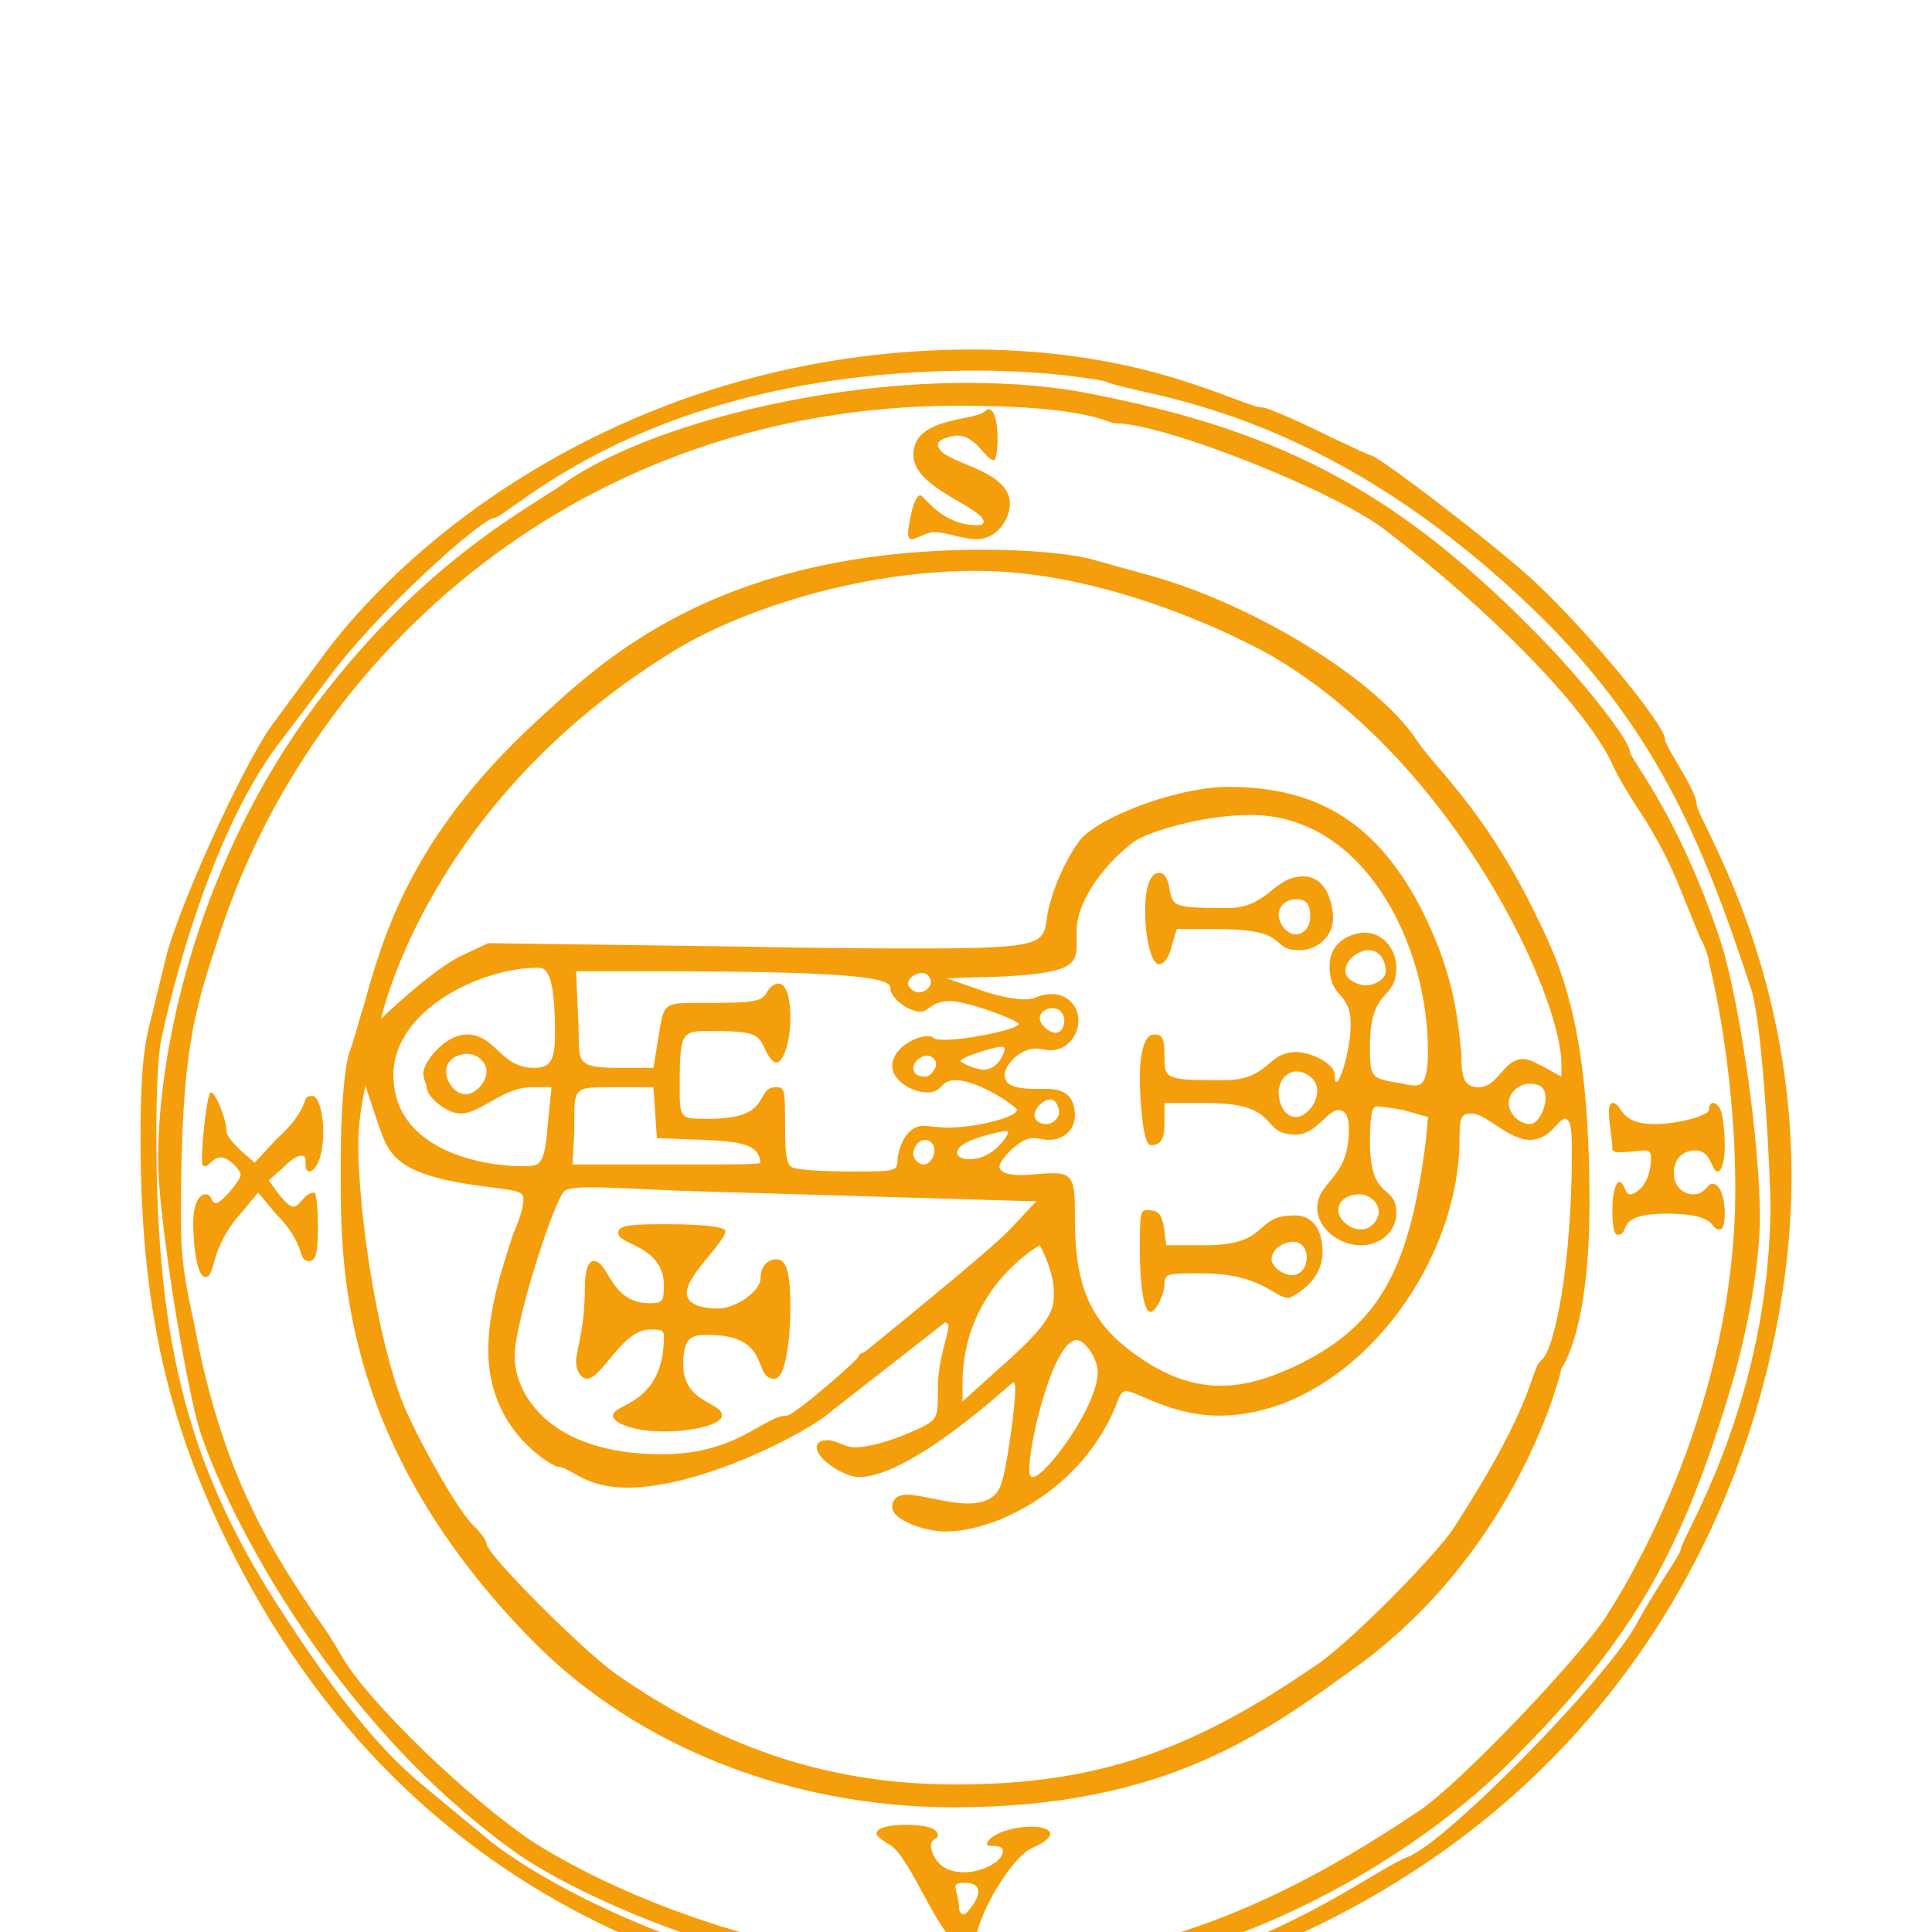
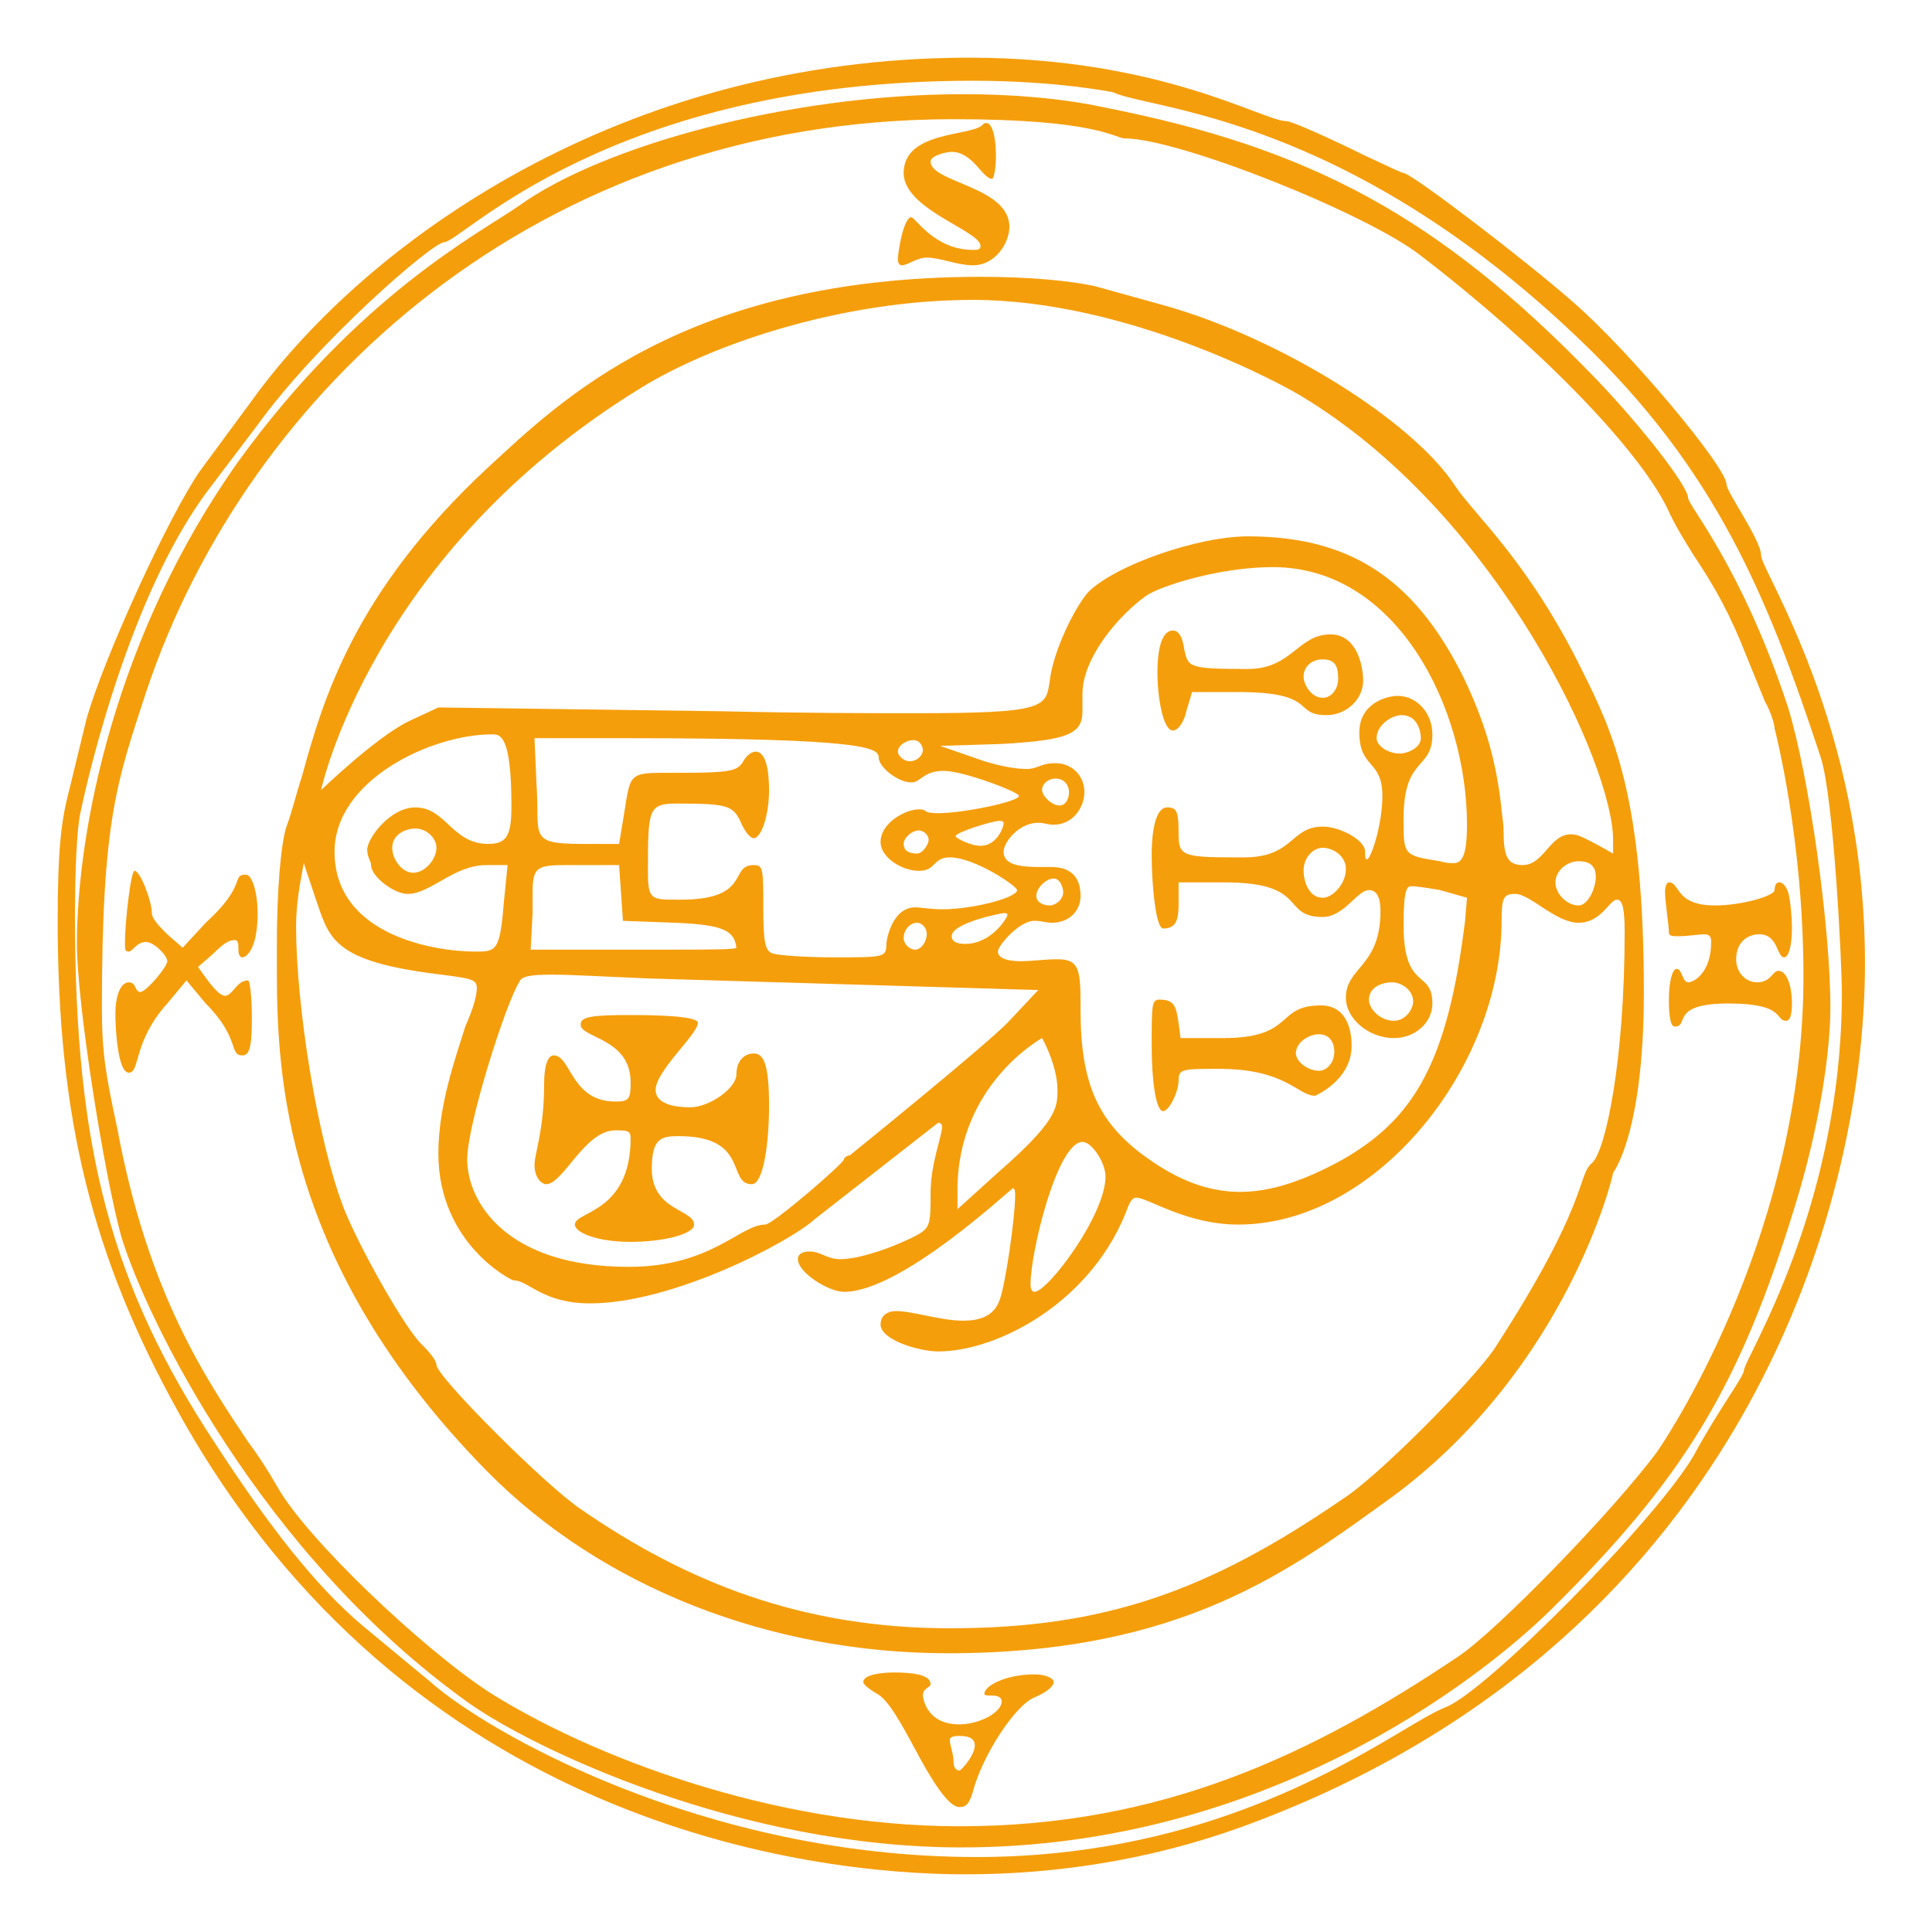
- <svg xmlns="http://www.w3.org/2000/svg" viewBox="-50 -50 1100 1100">
-   <g transform="translate(0, 1000) scale(1, -1)">
+ <svg xmlns="http://www.w3.org/2000/svg" viewBox="0 -124 1000 1005">
+   <g transform="translate(0, 757) scale(1, -1)">
    <path d="M502 -94C551 -94 599 -86 644 -70C902 23 970 248 970 380C970 504 916 584 916 592C916 600 898 625 898 629C898 638 847 699 818 724C793 746 734 791 730 791C729 791 721 795 710 800C694 808 672 818 669 818C657 818 604 851 504 851C323 851 191 755 132 674L104 636C88 613 54 539 45 507L36 470C32 455 30 440 30 402C30 299 48 227 93 146C212 -68 420 -94 502 -94ZM508 -85C365 -85 252 -19 224 6L189 35C164 56 140 87 112 130C58 212 39 283 39 404C39 429 40 451 42 459C42 459 64 568 109 627L134 660C165 703 225 755 231 755C240 755 317 839 506 839C550 839 579 833 579 833C597 824 699 822 822 704C892 637 919 572 947 487C954 465 958 377 958 365C958 252 907 174 907 168C907 165 894 148 881 124C862 91 773 1 752 -7C747 -9 740 -13 730 -19C693 -41 619 -85 508 -85ZM500 -80C657 -80 768 6 806 43C876 112 905 160 934 255C946 294 952 333 952 357C952 399 941 477 930 513C906 586 878 618 878 622C878 628 854 659 830 684C748 769 681 804 575 825C552 830 526 832 501 832C410 832 313 805 270 774C250 760 187 728 124 641C60 551 40 449 40 390C40 359 54 271 63 238C76 195 136 72 244 -5C278 -29 385 -80 500 -80ZM499 -69C401 -69 306 -32 254 1C219 24 159 81 144 108C140 115 135 123 129 131C107 164 77 208 61 294C55 322 53 333 53 357C53 455 61 475 76 521C128 677 279 819 496 819C571 819 580 809 585 809C613 809 711 770 739 748C799 702 851 649 867 617C871 608 876 600 881 592C889 580 897 567 905 548L918 516C921 511 923 504 923 502C923 502 938 445 938 373C938 243 871 139 862 126C840 96 778 32 758 19C682 -32 604 -69 499 -69ZM469 743C472 743 477 747 482 747C489 747 498 743 506 743C518 743 525 755 525 763C525 784 484 786 484 797C484 800 492 802 495 802C506 802 511 788 516 788C517 788 518 794 518 800C518 810 516 817 513 817C512 817 512 817 511 816C505 810 470 813 470 791C470 772 510 761 510 753C510 751 508 751 506 751C486 751 476 768 474 768C470 768 467 750 467 746C467 744 468 743 469 743ZM493 21C615 21 671 64 725 103C815 170 839 269 839 271C839 271 855 291 855 365C855 466 839 500 823 532C795 589 767 613 757 628C735 662 666 705 606 722L570 732C557 735 535 737 510 737C356 737 291 672 254 638C184 573 168 517 157 477C154 468 152 459 149 451C146 442 144 417 144 390V377C144 323 147 224 253 116C313 55 401 21 493 21ZM792 431C783 431 782 437 782 451C780 467 779 493 760 531C735 580 702 602 649 602C623 602 580 587 566 573C559 565 548 543 546 527C544 513 544 510 476 510C452 510 420 510 376 511L228 513L213 506C196 498 167 470 167 470C167 470 193 593 333 679C370 702 438 725 506 725C586 725 668 681 680 673C780 611 839 483 839 444V437L830 442C824 445 821 447 817 447C806 447 803 431 792 431ZM645 261C630 261 615 266 599 277C571 296 562 317 562 356V359C562 377 561 382 550 382C543 382 537 381 531 381C521 381 519 384 519 386C519 389 530 402 538 402C542 402 544 401 547 401C556 401 562 407 562 415C562 430 550 430 546 430H540C526 430 522 433 522 438C522 443 530 453 540 453C543 453 545 452 548 452C558 452 564 461 564 469C564 477 558 484 549 484C541 484 540 481 534 481C529 481 522 482 512 485L489 493L521 494C555 496 563 499 563 511V520C563 539 582 561 596 571C603 576 634 586 662 586C727 586 763 512 763 452C763 435 760 432 756 432C755 432 752 432 749 433C730 436 730 436 730 455C730 488 745 480 745 499C745 510 737 519 727 519C721 519 707 515 707 500C707 481 719 486 719 467C719 452 713 434 711 434C710 434 710 435 710 438C710 444 697 451 688 451C671 451 673 435 647 435H643C614 435 613 436 613 448C613 459 612 461 607 461C602 461 599 452 599 436C599 422 601 398 605 398C612 398 613 403 613 411V422H637C681 422 666 404 688 404C699 404 706 418 712 418C715 418 718 416 718 407C718 378 700 378 700 362C700 351 712 341 725 341C736 341 745 349 745 359C745 377 730 365 730 400C730 419 732 420 734 420C737 420 743 419 749 418L763 414L762 402C753 329 736 298 695 276C676 266 660 261 645 261ZM610 501C613 501 616 506 617 511L620 521H644C686 521 672 509 690 509C700 509 709 517 709 527C709 534 706 551 692 551C675 551 672 533 649 533C618 533 618 534 616 543C615 550 613 553 610 553C606 553 602 548 602 531C602 518 605 501 610 501ZM688 518C682 518 678 525 678 529C678 534 682 538 688 538C694 538 696 535 696 528C696 522 692 518 688 518ZM728 489C722 489 716 493 716 497C716 504 724 509 729 509C737 509 739 501 739 497C739 492 732 489 728 489ZM247 386C227 386 174 394 174 438C174 475 224 499 256 499C260 499 266 499 266 462C266 447 264 442 254 442C235 442 232 461 216 461C203 461 191 445 191 439C191 435 193 433 193 431C193 425 205 416 212 416C224 416 236 431 253 431H264L262 411C260 386 258 386 247 386ZM434 383C419 383 405 384 402 385C398 386 397 391 397 408C397 429 397 431 392 431C379 431 391 413 354 413H352C339 413 337 413 337 427C337 460 337 463 352 463C378 463 381 462 385 454C387 449 390 445 392 445C396 445 400 457 400 470C400 478 399 490 393 490C391 490 388 488 386 484C383 480 379 479 355 479H346C326 479 328 478 324 454L322 442H303C274 442 281 446 279 474L278 497H327C450 497 457 492 457 487C457 482 467 474 474 474C479 474 480 480 491 480C501 480 530 469 530 467C530 464 501 458 488 458C479 458 483 460 478 460C471 460 458 453 458 443C458 435 469 428 478 428C487 428 485 435 494 435C507 435 529 420 529 418C529 414 506 408 490 408C484 408 479 409 476 409C464 409 461 392 461 390C461 383 460 383 434 383ZM473 485C470 485 467 488 467 490C467 493 471 496 475 496C479 496 480 492 480 491C480 488 477 485 473 485ZM551 462C547 462 542 467 542 470C542 474 546 476 549 476C554 476 556 472 556 469C556 465 554 462 551 462ZM510 441C505 441 497 445 497 446C497 448 516 454 520 454C520 454 522 454 522 453C522 450 518 441 510 441ZM215 427C209 427 204 434 204 440C204 447 211 450 216 450C222 450 227 445 227 440C227 434 221 427 215 427ZM477 437C472 437 470 439 470 442C470 445 474 449 478 449C480 449 483 447 483 444C483 442 480 437 477 437ZM688 414C680 414 678 424 678 428C678 435 683 440 688 440C693 440 700 436 700 429C700 421 693 414 688 414ZM821 410C815 410 809 416 809 422C809 428 815 433 821 433C825 433 830 432 830 425C830 419 826 410 821 410ZM494 34C417 34 357 58 302 96C284 108 227 165 227 171C227 173 224 177 220 181C211 189 187 232 179 252C165 288 154 358 154 399C154 407 155 415 156 421L158 432L164 414C171 394 172 382 222 375C245 372 248 372 248 367C248 363 246 356 242 347C237 331 228 306 228 281C228 234 266 215 267 215C275 215 282 203 307 203C350 203 411 235 424 247L488 297C489 297 490 296 490 295C490 290 484 276 484 260C484 243 484 242 474 237C457 229 444 226 437 226C430 226 427 230 421 230C418 230 415 229 415 226C415 219 431 209 439 209C469 209 526 263 527 263C528 262 528 261 528 259C528 248 523 213 520 205C517 196 509 194 501 194C489 194 475 199 466 199C462 199 458 197 458 192C458 184 478 178 488 178C519 178 569 204 587 254C588 256 589 258 591 258C597 258 617 244 644 244C716 244 781 326 781 402C781 414 782 416 788 416C796 416 809 401 821 401C833 401 837 413 841 413C844 413 845 408 845 396C845 329 835 282 828 276C820 269 827 256 777 179C766 163 717 113 698 101C628 53 574 34 494 34ZM276 387 277 406V416C277 430 279 431 295 431H322L324 402L351 401C376 400 382 397 383 388C383 387 367 387 345 387ZM67 323C73 323 69 339 87 359L97 371L107 359C125 341 119 332 126 332C130 332 131 337 131 352C131 362 130 371 129 371C123 371 121 363 117 363C113 363 106 374 103 378L111 385C116 390 119 392 122 392C124 392 124 390 124 387C124 384 125 383 126 383C128 383 134 387 134 406C134 417 131 426 128 426C120 426 129 421 107 401L95 388L87 395C83 399 79 403 79 406C79 412 73 428 70 428C68 428 65 401 65 391C65 387 65 386 67 386C69 386 71 391 76 391C80 391 87 384 87 381C87 378 76 365 73 365C70 365 71 370 67 370C64 370 60 366 60 353C60 348 61 323 67 323ZM546 410C542 410 539 412 539 415C539 419 544 424 548 424C552 424 553 418 553 417C553 413 549 410 546 410ZM871 347C879 347 868 359 899 359C929 359 923 350 929 350C931 350 932 353 932 359C932 369 929 376 925 376C922 376 921 370 914 370C908 370 903 375 903 382C903 391 909 395 915 395C925 395 924 383 928 383C930 383 932 388 932 398C932 405 931 414 930 417C928 423 923 424 923 418C923 415 906 410 892 410C871 410 874 422 868 422C867 422 866 420 866 417C866 412 868 400 868 396C868 394 870 394 873 394C878 394 884 395 886 395C889 395 890 394 890 391C890 375 881 370 878 370C875 370 875 377 872 377C870 377 868 371 868 361C868 352 869 347 871 347ZM502 390C498 390 495 391 495 394C495 401 521 406 522 406C523 406 524 406 524 405C524 404 516 390 502 390ZM476 387C473 387 470 390 470 393C470 397 473 401 477 401C479 401 482 399 482 395C482 391 479 387 476 387ZM327 222C263 222 243 256 243 278C243 296 263 359 270 370C271 373 275 374 287 374C298 374 313 373 338 372L540 366L525 350C515 339 442 280 442 280C441 280 439 279 439 278C439 276 402 244 398 244C385 244 370 222 327 222ZM725 350C718 350 712 356 712 361C712 367 718 370 724 370C729 370 735 366 735 360C735 356 731 350 725 350ZM605 303C608 303 613 313 613 319C613 325 615 325 634 325C669 325 675 311 684 311C684 311 703 319 703 337C703 346 700 358 687 358C663 358 674 341 636 341H614C612 357 612 361 603 361C599 361 599 358 599 337C599 320 601 303 605 303ZM328 235C345 235 361 239 361 244C361 252 339 251 339 273C339 289 344 290 353 290C390 290 378 265 391 265C397 265 400 286 400 306C400 328 397 333 392 333C387 333 383 329 383 322C383 315 369 305 359 305C346 305 341 309 341 314C341 324 363 343 363 349C363 351 355 353 328 353C307 353 302 352 302 348C302 341 328 341 328 318C328 309 327 308 320 308C297 308 297 332 288 332C285 332 283 327 283 317C283 293 278 281 278 275C278 268 282 265 284 265C293 265 304 293 320 293C326 293 328 293 328 289C328 250 299 251 299 244C299 240 310 235 328 235ZM686 324C680 324 674 329 674 333C674 339 681 343 686 343C692 343 694 338 694 334C694 328 690 324 686 324ZM498 252V262C498 317 542 341 542 341C542 341 550 327 550 314C550 305 550 298 519 271ZM538 209C537 209 536 210 536 213C536 230 550 287 563 287C568 287 575 276 575 269C575 249 545 209 538 209ZM499 -59C502 -59 504 -58 506 -51C511 -32 528 -6 538 -2C545 1 548 4 548 6C548 8 544 10 538 10C523 10 512 4 512 0C512 -1 513 -1 516 -1C519 -1 521 -2 521 -4C521 -10 509 -16 499 -16C481 -16 480 -1 480 -1C480 3 484 3 484 5C484 10 474 11 465 11C459 11 449 10 449 6C449 5 451 3 456 0C462 -3 469 -16 476 -29C484 -44 493 -59 499 -59ZM499 -40C497 -40 496 -38 496 -36C496 -31 494 -27 494 -24C494 -23 495 -22 499 -22C505 -22 507 -24 507 -27C507 -32 500 -40 499 -40Z" fill="#f59e0b" stroke="none" />
  </g>
</svg>
